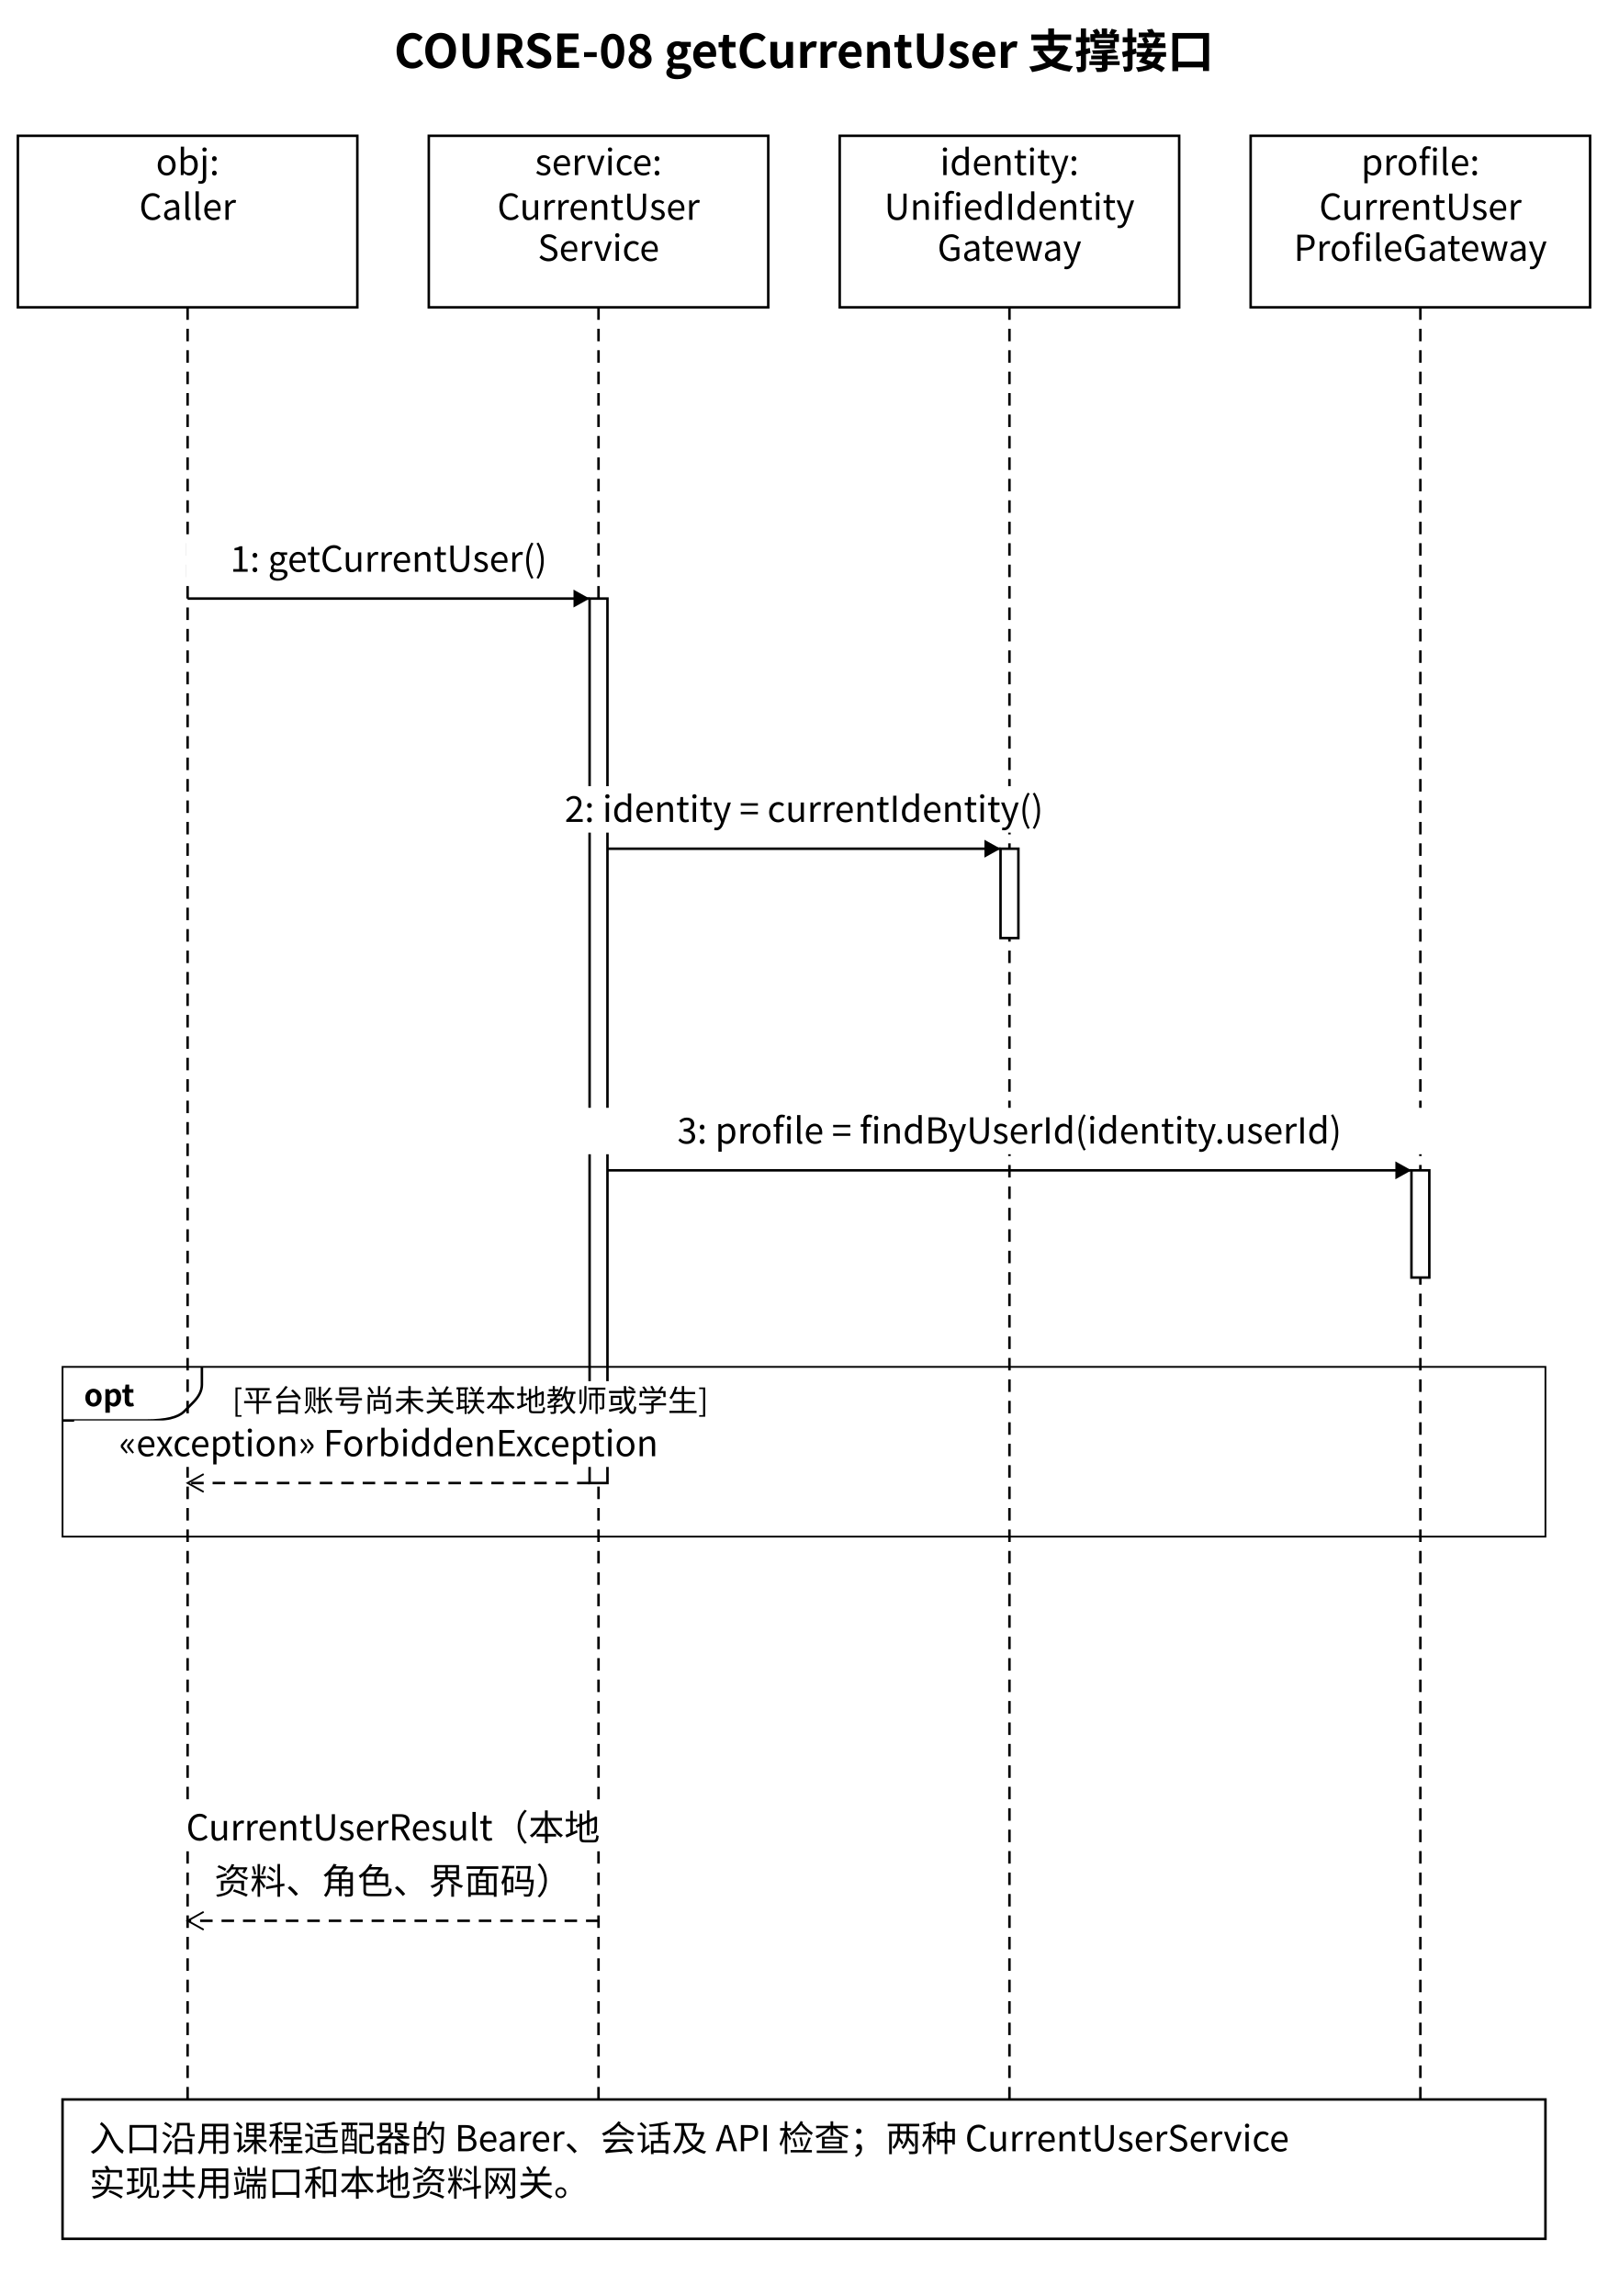
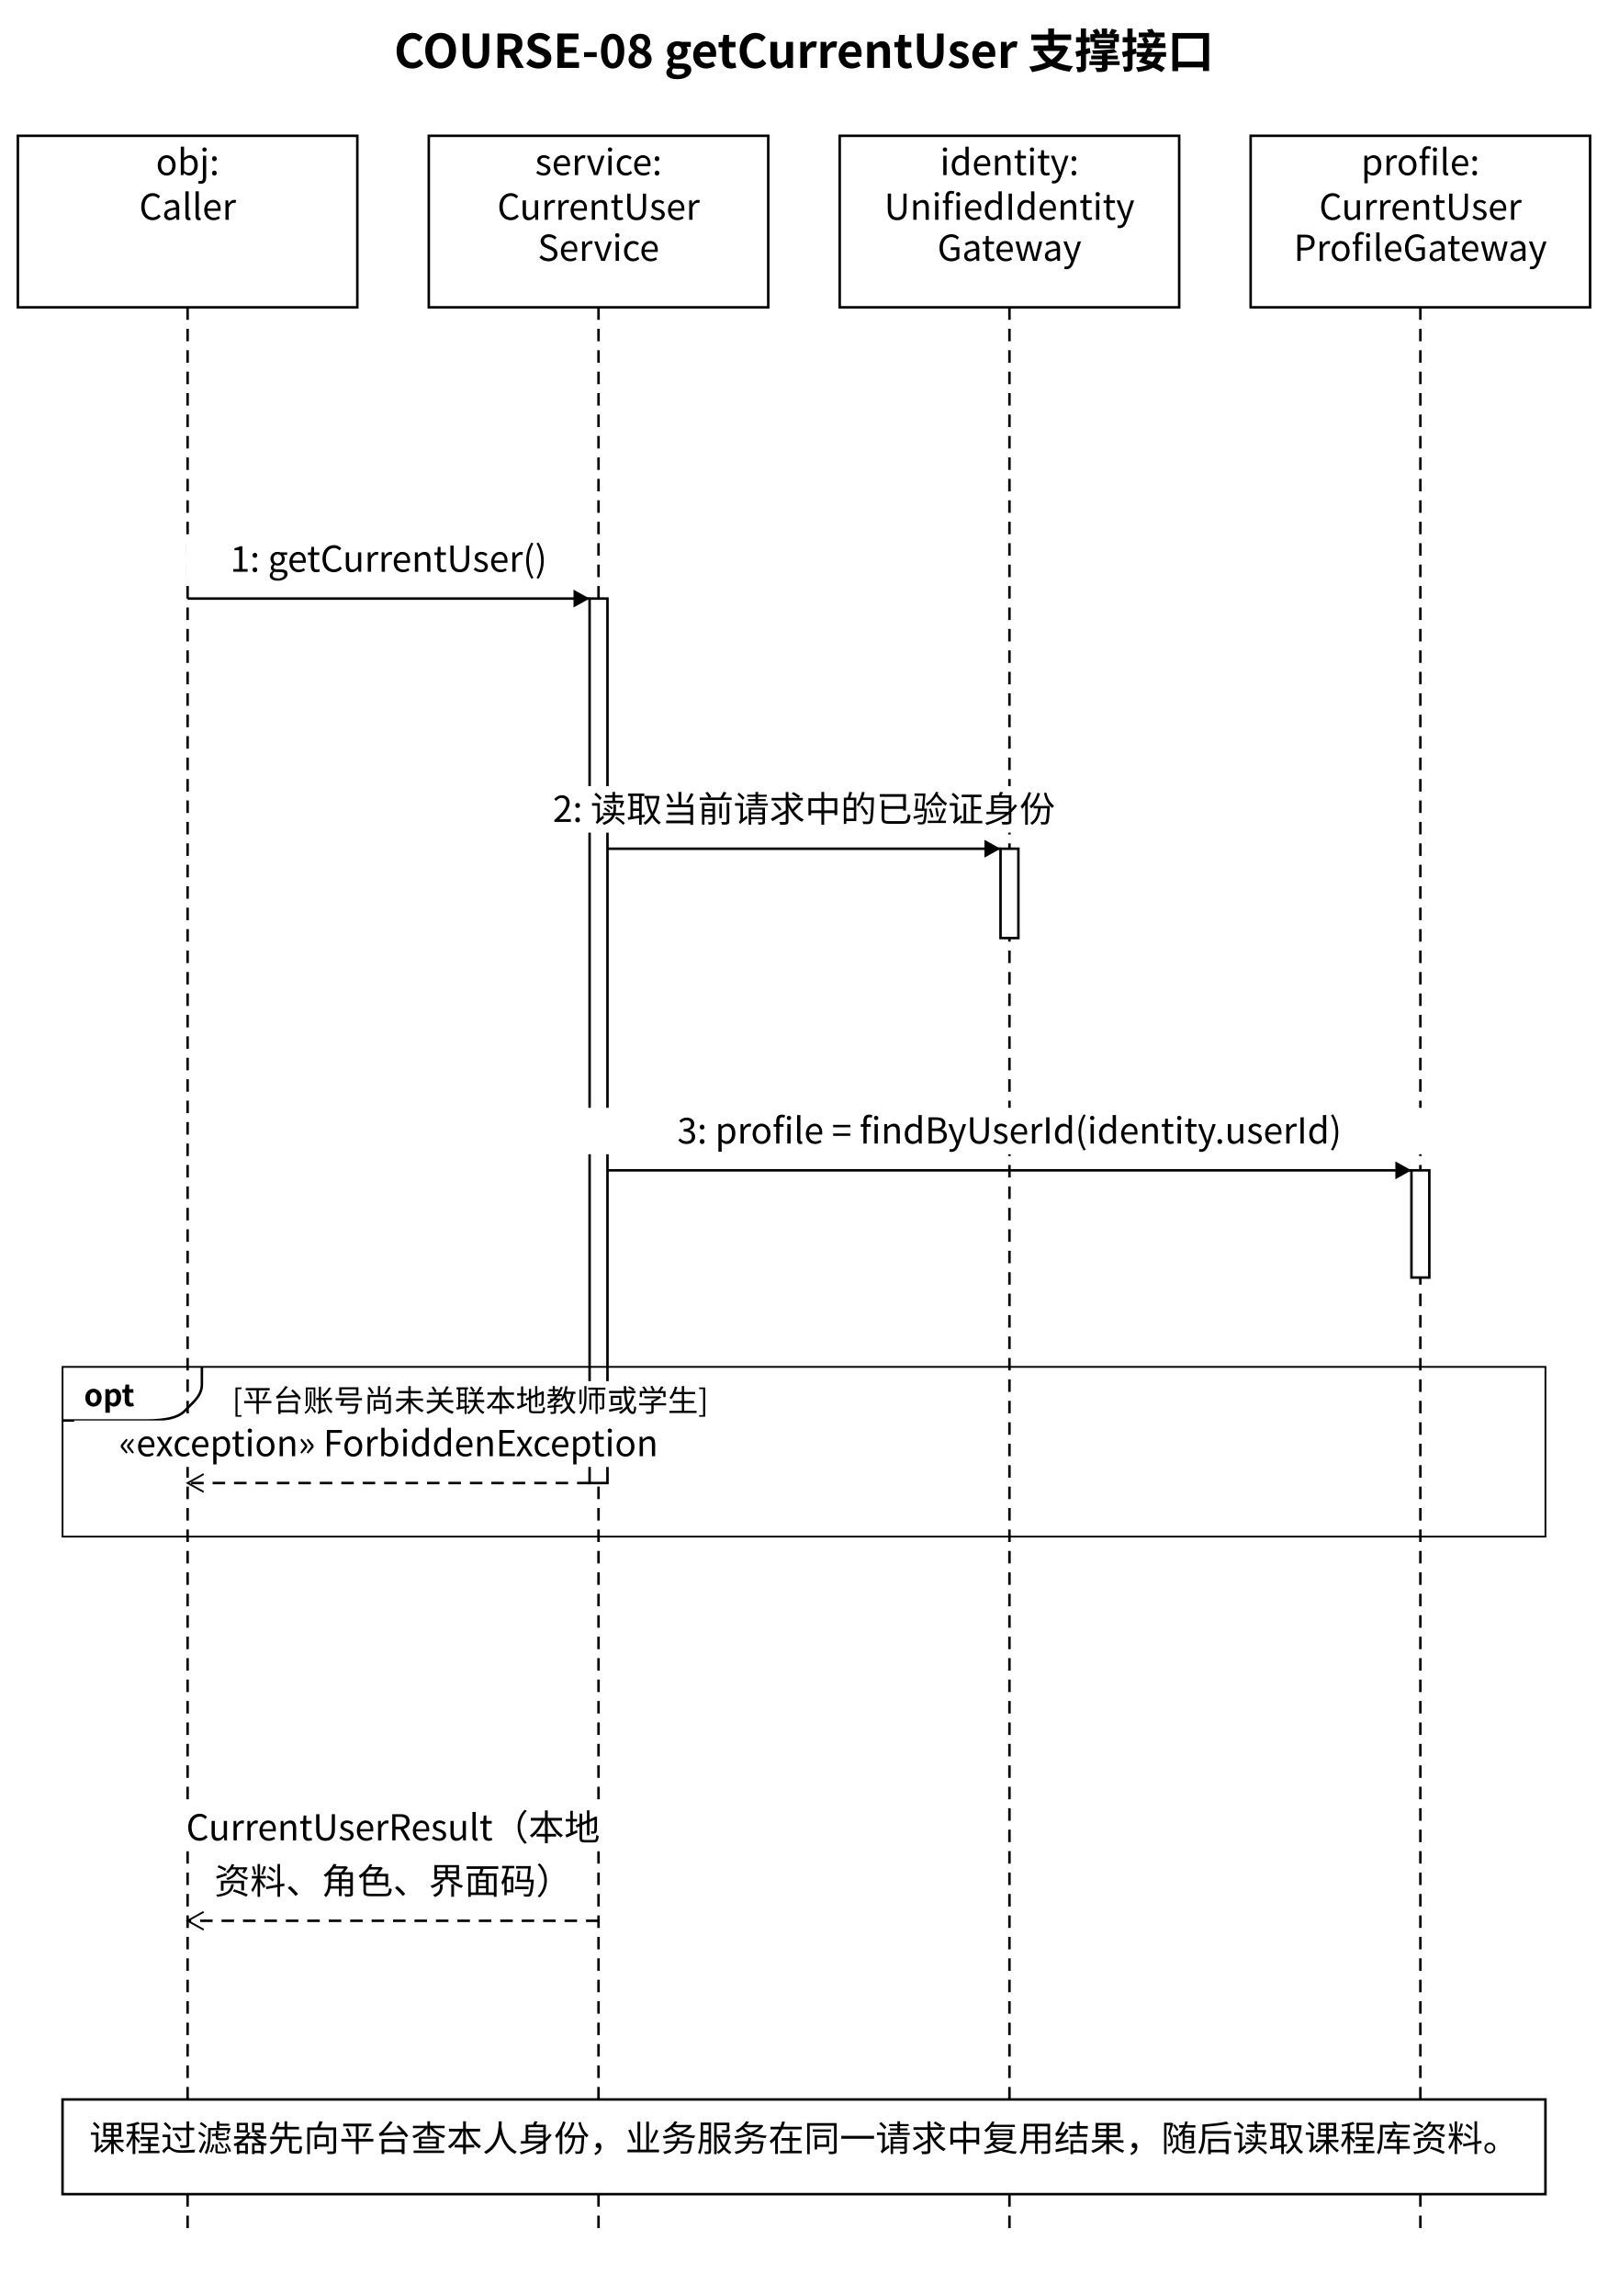
<svg xmlns="http://www.w3.org/2000/svg" width="900" height="1285" viewBox="0 0 900 1285">
  <style>text{font-family:'PingFang SC','Microsoft YaHei','Noto Sans CJK SC',system-ui,sans-serif;fill:black}</style>
  <defs>
    <marker id="open" markerWidth="12" markerHeight="12" refX="10" refY="6" orient="auto" markerUnits="userSpaceOnUse">
      <path d="M1,1 L10,6 L1,11" fill="none" stroke="black" />
    </marker>
    <marker id="filled" markerWidth="12" markerHeight="12" refX="10" refY="6" orient="auto" markerUnits="userSpaceOnUse">
      <path d="M1,1 L10,6 L1,11 Z" fill="black" />
    </marker>
    <marker id="triangle" markerWidth="16" markerHeight="16" refX="14" refY="8" orient="auto" markerUnits="userSpaceOnUse">
      <path d="M1,1 L14,8 L1,15 Z" fill="white" stroke="black" />
    </marker>
  </defs>
  <rect width="100%" height="100%" fill="white" />
  <text x="450.0" y="38" font-size="26" text-anchor="middle" font-weight="600">COURSE-08 getCurrentUser 支撑接口</text>
  <rect x="10" y="76" width="190" height="96" rx="0" fill="white" stroke="black" stroke-width="1.4" />
  <text x="105" y="98" font-size="20" text-anchor="middle" font-weight="400">obj:</text>
  <text x="105" y="123" font-size="20" text-anchor="middle" font-weight="400">Caller</text>
  <path d="M 105,172 L 105,1250" fill="none" stroke="black" stroke-width="1.4" stroke-dasharray="7 5" />
  <rect x="240" y="76" width="190" height="96" rx="0" fill="white" stroke="black" stroke-width="1.4" />
  <text x="335" y="98" font-size="20" text-anchor="middle" font-weight="400">service:</text>
  <text x="335" y="123" font-size="20" text-anchor="middle" font-weight="400">CurrentUser</text>
  <text x="335" y="146" font-size="20" text-anchor="middle" font-weight="400">Service</text>
  <path d="M 335,172 L 335,1250" fill="none" stroke="black" stroke-width="1.4" stroke-dasharray="7 5" />
  <rect x="470" y="76" width="190" height="96" rx="0" fill="white" stroke="black" stroke-width="1.4" />
  <text x="565" y="98" font-size="20" text-anchor="middle" font-weight="400">identity:</text>
  <text x="565" y="123" font-size="20" text-anchor="middle" font-weight="400">UnifiedIdentity</text>
  <text x="565" y="146" font-size="20" text-anchor="middle" font-weight="400">Gateway</text>
  <path d="M 565,172 L 565,1250" fill="none" stroke="black" stroke-width="1.4" stroke-dasharray="7 5" />
  <rect x="700" y="76" width="190" height="96" rx="0" fill="white" stroke="black" stroke-width="1.4" />
  <text x="795" y="98" font-size="20" text-anchor="middle" font-weight="400">profile:</text>
  <text x="795" y="123" font-size="20" text-anchor="middle" font-weight="400">CurrentUser</text>
  <text x="795" y="146" font-size="20" text-anchor="middle" font-weight="400">ProfileGateway</text>
  <path d="M 795,172 L 795,1250" fill="none" stroke="black" stroke-width="1.4" stroke-dasharray="7 5" />
  <rect x="330" y="335" width="10" height="495" rx="0" fill="white" stroke="black" stroke-width="1.4" />
  <path d="M 105,335 L 330,335" fill="none" stroke="black" stroke-width="1.4" marker-end="url(#filled)" />
  <rect x="104.2" y="300" width="226.6" height="26" fill="white" />
  <text x="217.5" y="320" font-size="20" text-anchor="middle" font-weight="400">1: getCurrentUser()</text>
  <rect x="560" y="475" width="10" height="50" rx="0" fill="white" stroke="black" stroke-width="1.4" />
  <path d="M 340,475 L 560,475" fill="none" stroke="black" stroke-width="1.4" marker-end="url(#filled)" />
-   <rect x="268.3" y="440" width="363.4" height="26" fill="white" />
-   <text x="450.0" y="460" font-size="20" text-anchor="middle" font-weight="400">2: identity = currentIdentity()</text>
+   <rect x="297.9" y="440" width="304.2" height="26" fill="white" />
+   <text x="450.0" y="460" font-size="20" text-anchor="middle" font-weight="400">2: 读取当前请求中的已验证身份</text>
  <rect x="790" y="655" width="10" height="60" rx="0" fill="white" stroke="black" stroke-width="1.4" />
  <path d="M 340,655 L 790,655" fill="none" stroke="black" stroke-width="1.4" marker-end="url(#filled)" />
  <rect x="320.6" y="620" width="488.8" height="26" fill="white" />
  <text x="565.0" y="640" font-size="20" text-anchor="middle" font-weight="400">3: profile = findByUserId(identity.userId)</text>
  <rect x="35" y="765" width="830" height="95" fill="none" stroke="black" />
  <path d="M 35,795 L 82.0,795.0 Q 98,795 103.0,790.0 L 108.0,785.0 Q 113,780 113.0,775.0 L 113,765" fill="none" stroke="black" stroke-width="1.4" />
  <text x="47" y="787" font-size="17" text-anchor="start" font-weight="600">opt</text>
  <rect x="125" y="773" width="284.38" height="23" fill="white" />
  <text x="130" y="790" font-size="17" text-anchor="start" font-weight="400">[平台账号尚未关联本地教师或学生]</text>
  <path d="M 330,830 L 105,830" fill="none" stroke="black" stroke-width="1.4" stroke-dasharray="7 5" marker-end="url(#open)" />
  <rect x="41.5" y="795" width="352" height="26" fill="white" />
  <text x="217.5" y="815" font-size="20" text-anchor="middle" font-weight="400">«exception» ForbiddenException</text>
  <path d="M 335,1075 L 105,1075" fill="none" stroke="black" stroke-width="1.4" stroke-dasharray="7 5" marker-end="url(#open)" />
  <rect x="88.1" y="1010" width="263.8" height="26" fill="white" />
  <text x="220.0" y="1030" font-size="20" text-anchor="middle" font-weight="400">CurrentUserResult（本地</text>
  <rect x="115.0" y="1040" width="210" height="26" fill="white" />
  <text x="220.0" y="1060" font-size="20" text-anchor="middle" font-weight="400">资料、角色、界面码）</text>
-   <rect x="35" y="1175" width="830" height="78" rx="0" fill="white" stroke="black" stroke-width="1.4" />
-   <text x="50" y="1204" font-size="20" text-anchor="start" font-weight="400">入口沿用课程适配器的 Bearer、会话及 API 检查；两种 CurrentUserService</text>
-   <text x="50" y="1229" font-size="20" text-anchor="start" font-weight="400">实现共用端口和本地资料网关。</text>
+   <rect x="35" y="1175" width="830" height="53" rx="0" fill="white" stroke="black" stroke-width="1.4" />
+   <text x="50" y="1204" font-size="20" text-anchor="start" font-weight="400">课程过滤器先向平台查本人身份，业务服务在同一请求中复用结果，随后读取课程库资料。</text>
</svg>
